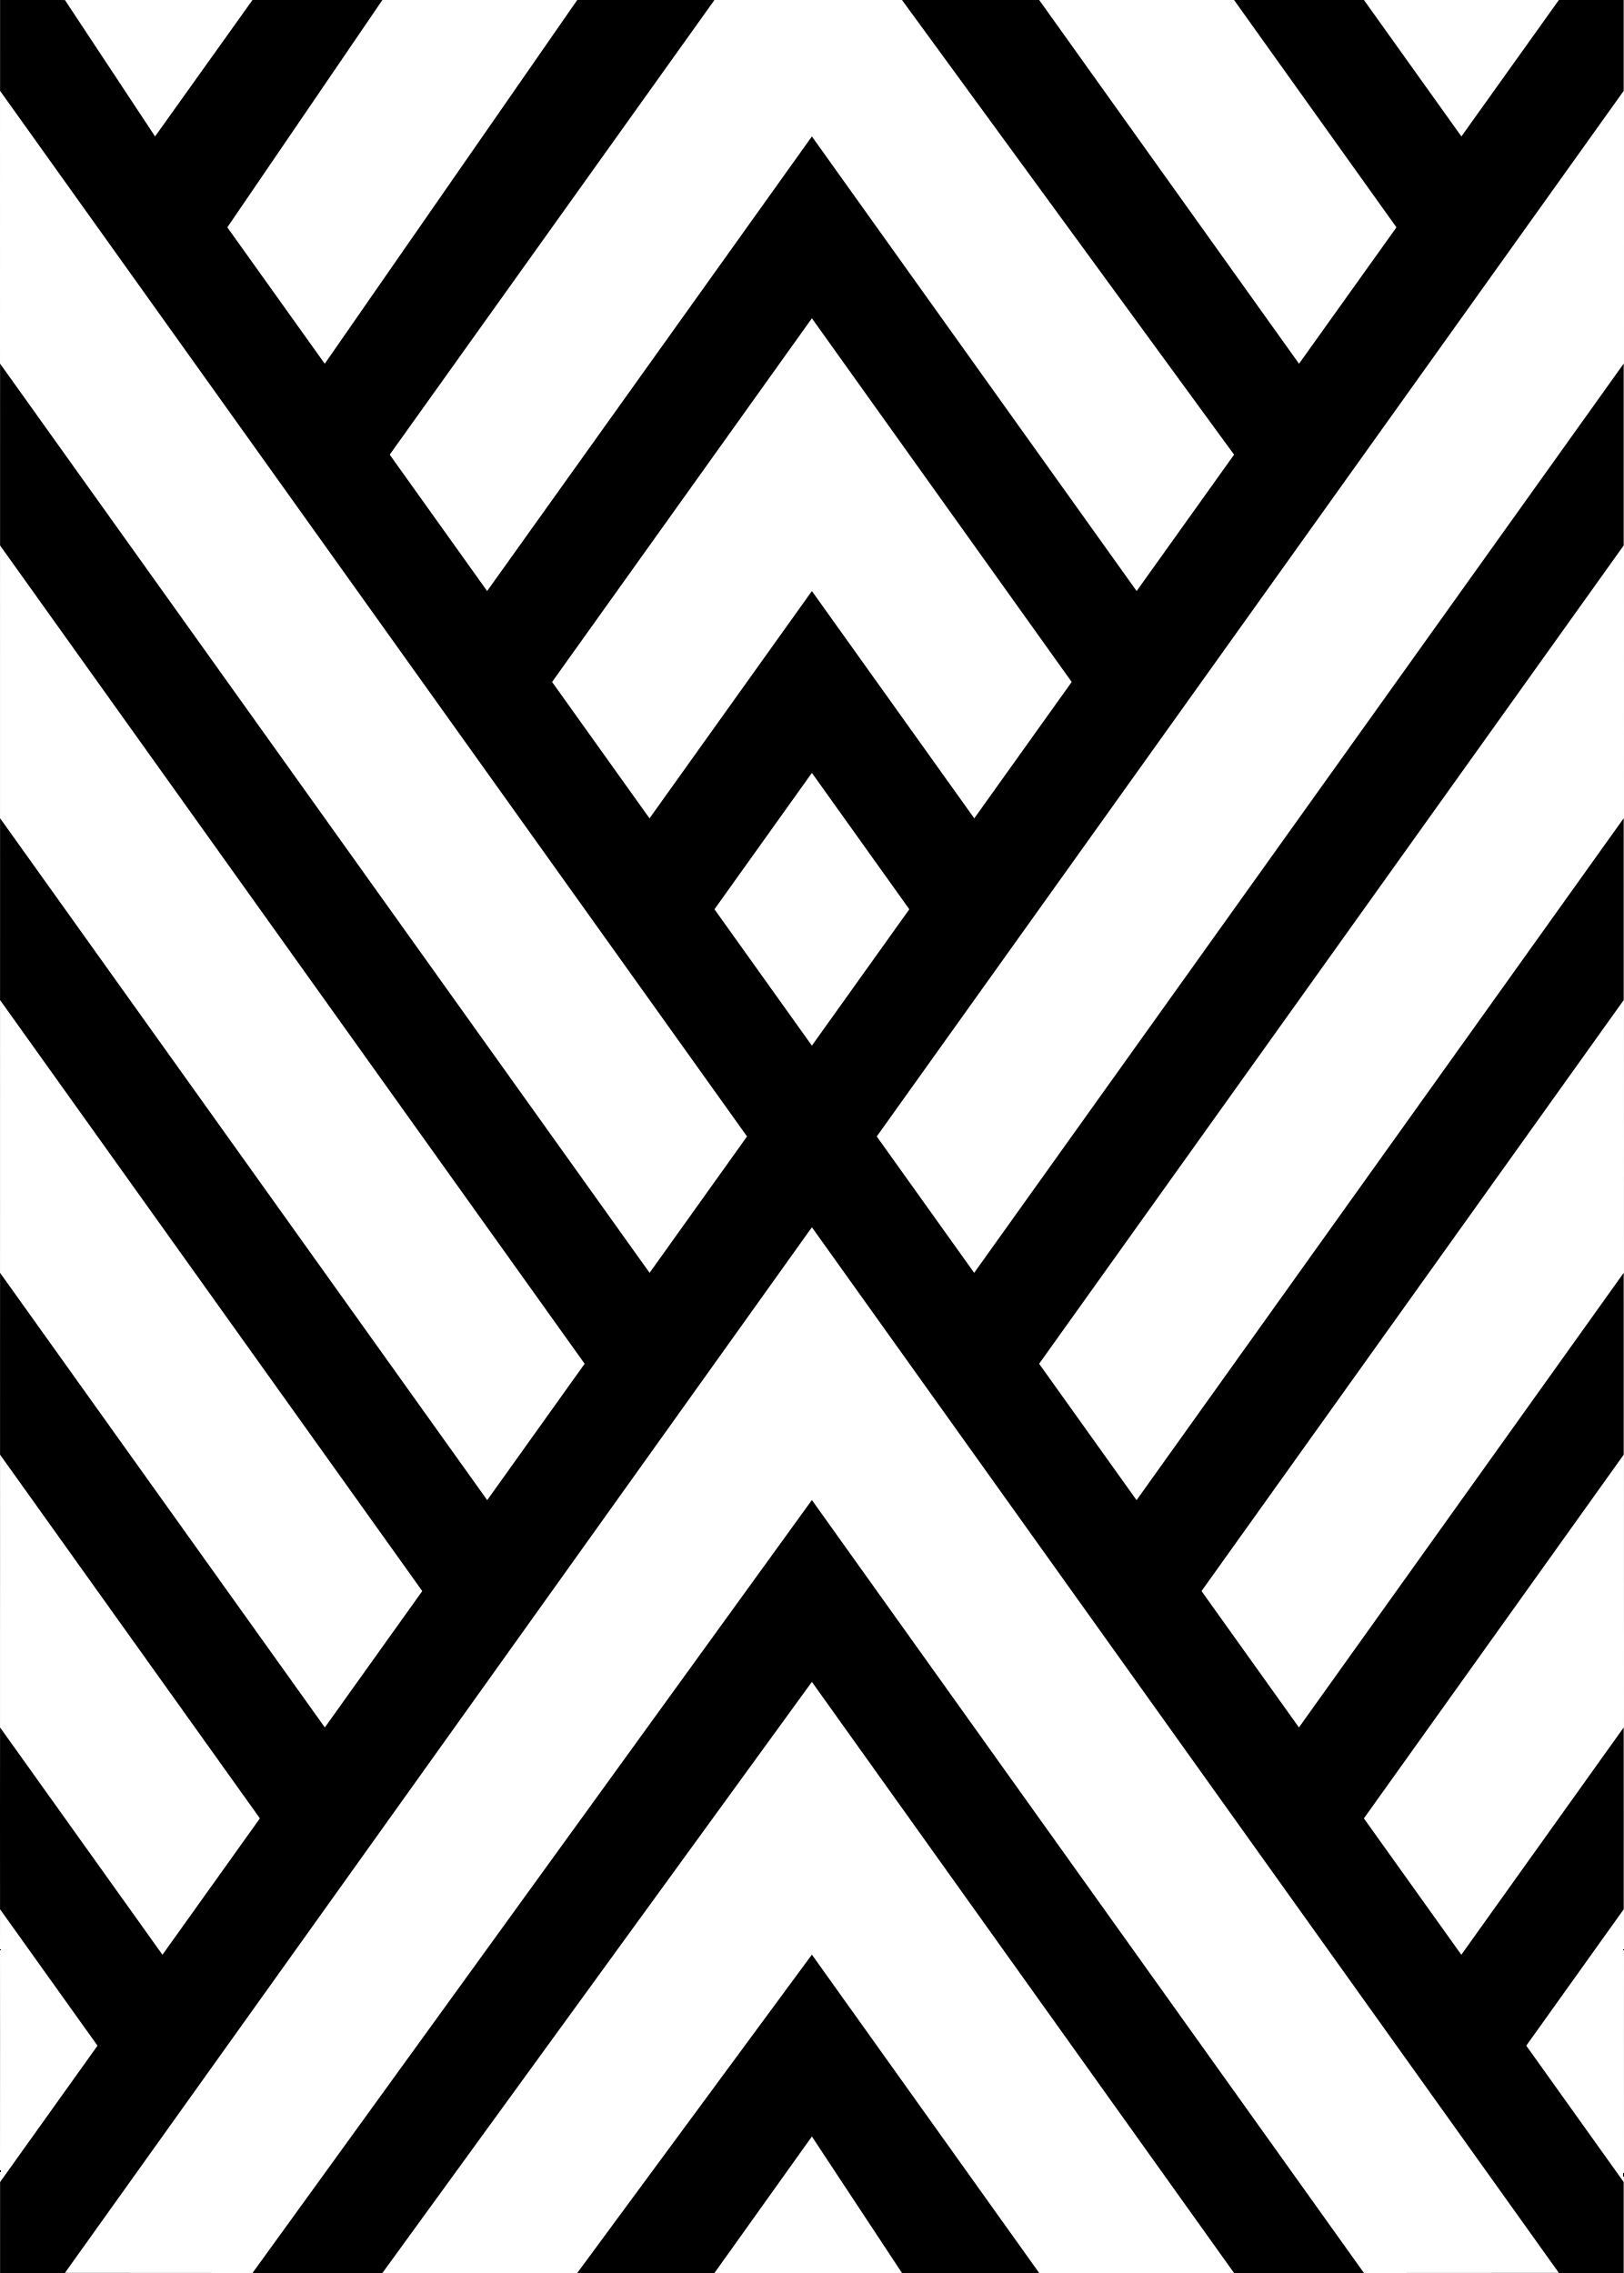
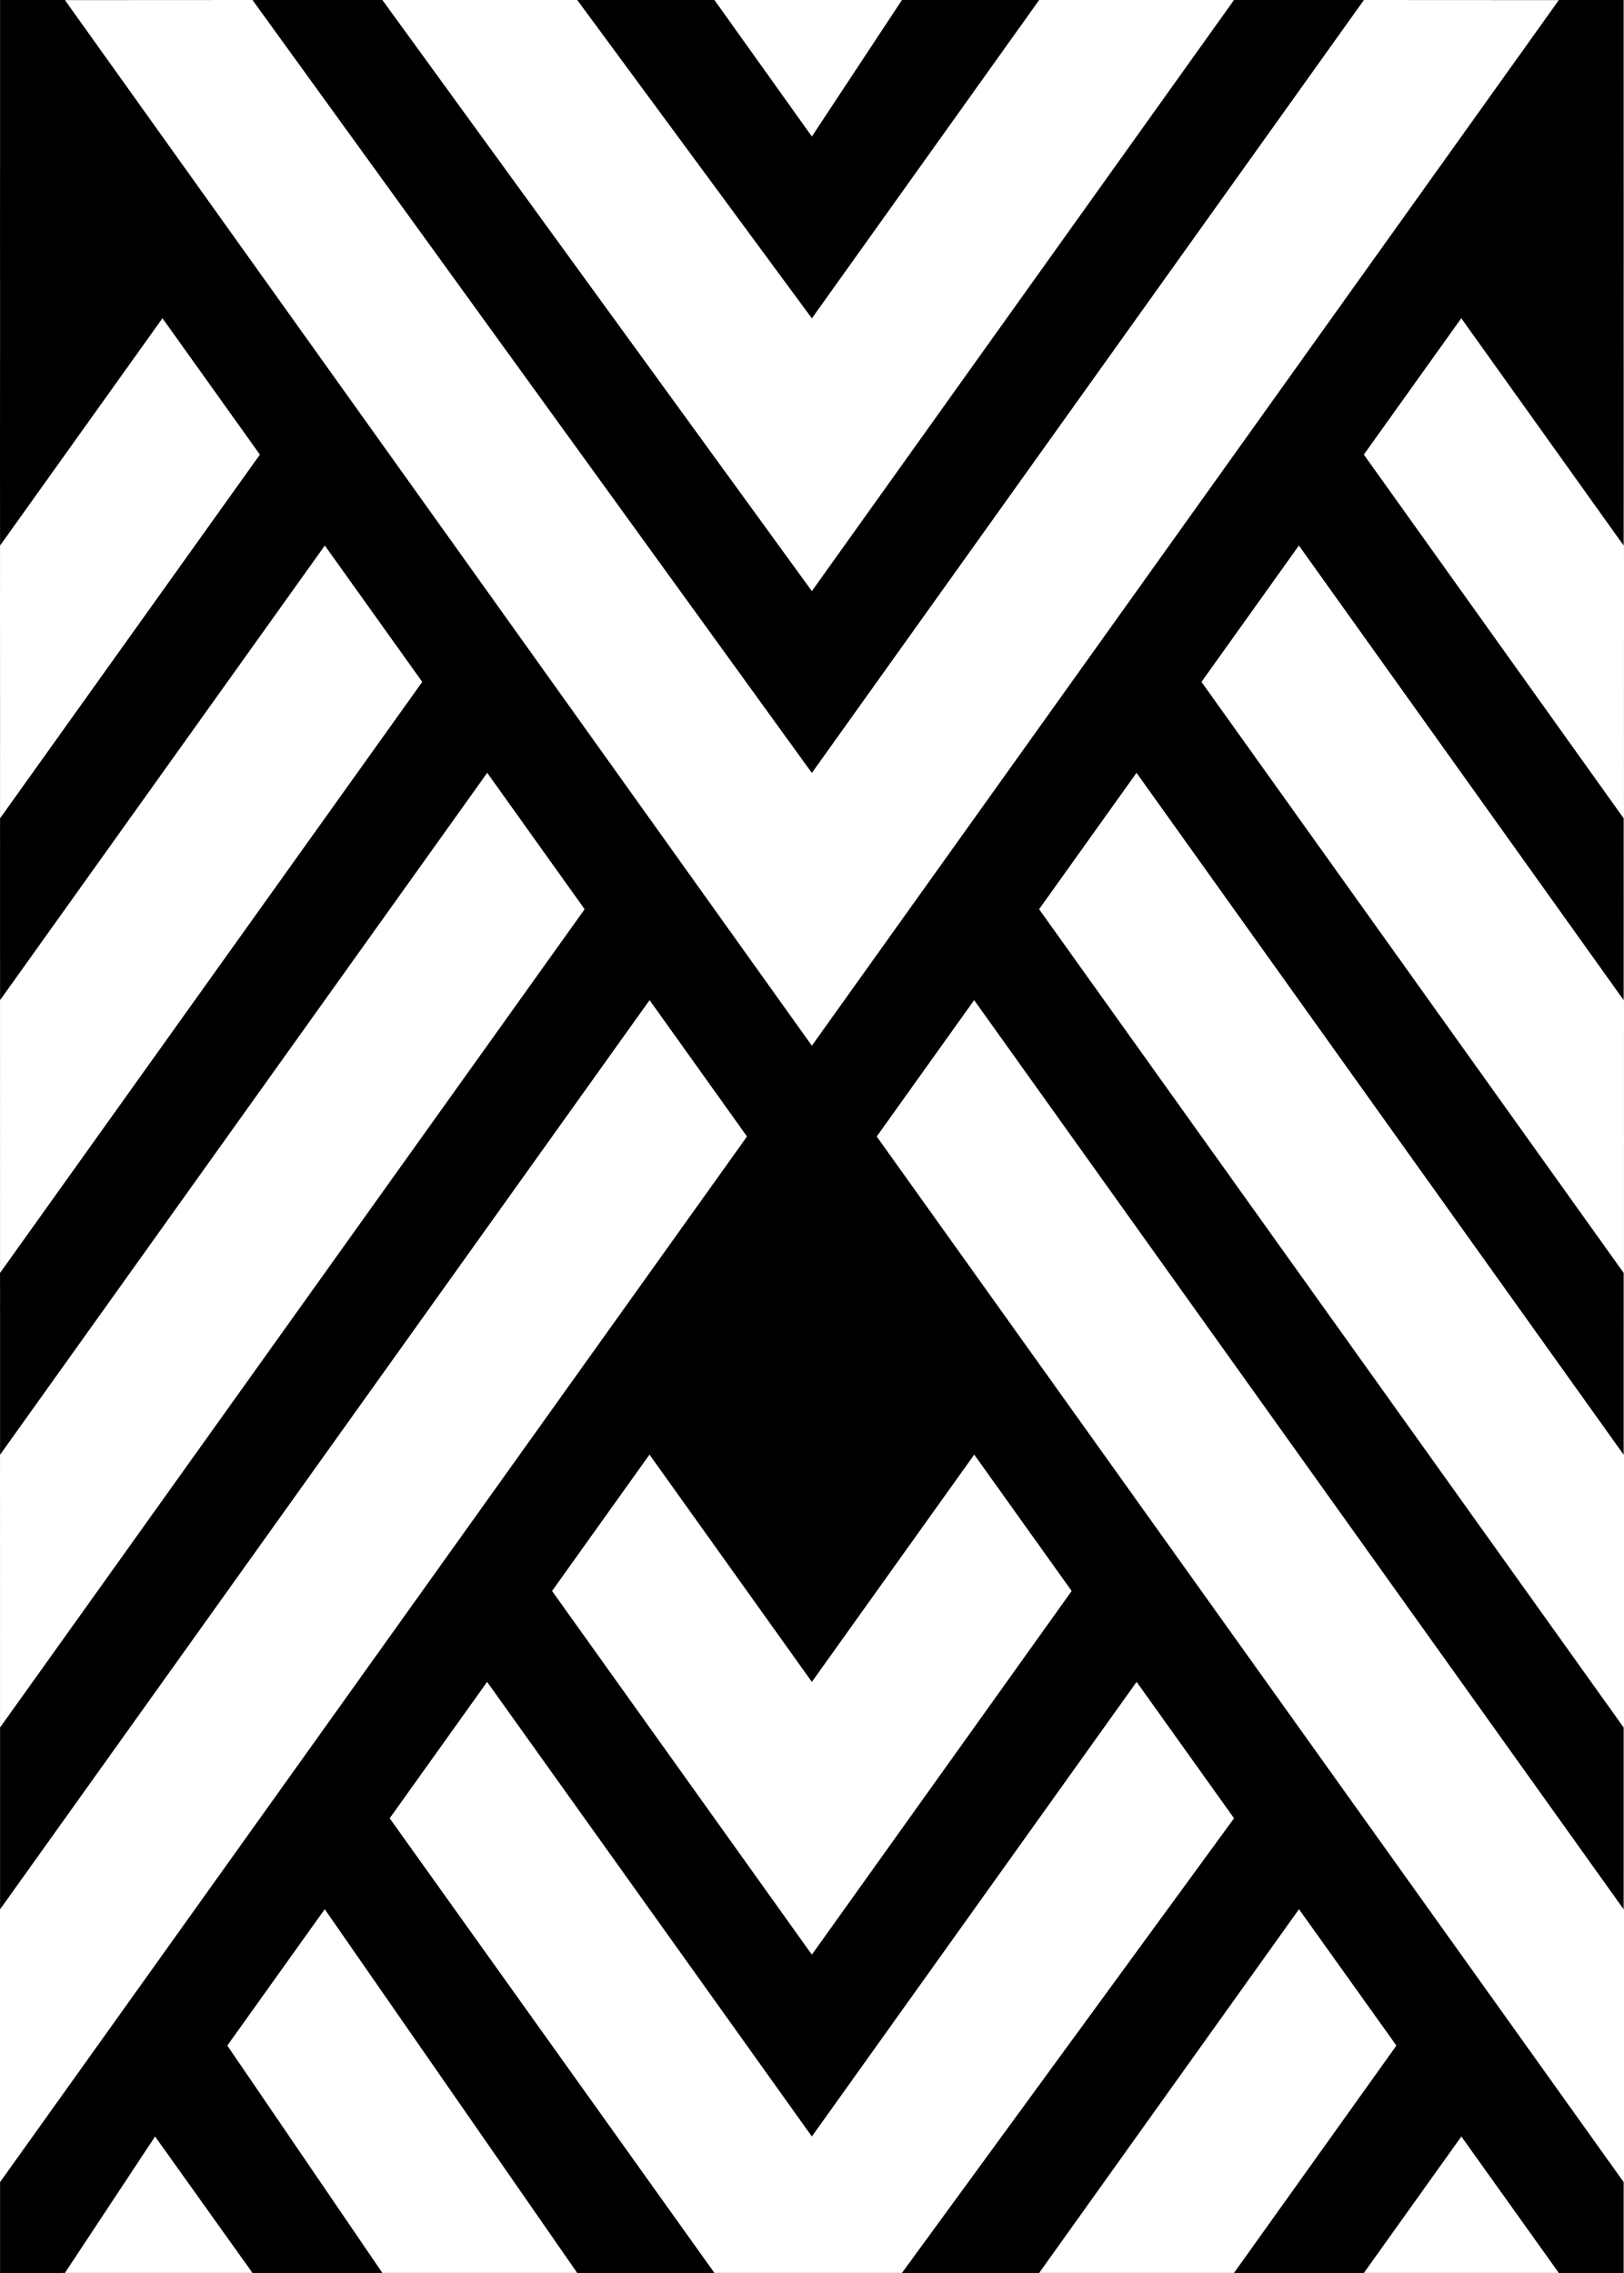
- <svg xmlns="http://www.w3.org/2000/svg" width="200px" height="280px">
-   <path fill-rule="evenodd" fill="rgb(0, 0, 0)" d="M200.000,140.000 L199.994,279.998 L199.994,279.998 L100.000,280.000 L0.010,279.998 L-0.000,140.000 L0.010,-0.009 L199.994,-0.009 L199.994,-0.009 L200.000,140.000 ZM200.000,140.000 L199.994,11.192 L107.992,139.995 L119.992,156.795 L199.994,44.792 L200.000,157.000 L200.000,140.000 ZM200.000,167.1 L199.994,67.193 L127.992,167.995 L139.993,184.796 L199.994,100.794 L200.000,184.1 L200.000,167.1 ZM200.000,195.1 L199.994,123.194 L147.993,195.996 L159.993,212.797 L199.994,156.795 L200.000,213.000 L200.000,195.1 ZM200.000,224.000 L199.994,179.196 L167.993,223.997 L179.994,240.797 L199.994,212.797 L200.000,240.1 L200.000,224.000 ZM199.994,235.197 L187.994,251.998 L199.994,268.798 L200.000,251.1 L199.994,235.197 ZM111.1,280.000 L100.002,263.183 L88.000,280.000 M71.1,280.000 L100.002,240.782 L128.000,280.000 L152.000,280.000 L100.002,207.182 L47.1,280.000 L71.1,280.000 ZM31.1,280.000 L100.002,184.781 L168.000,280.000 L192.005,279.983 L100.002,151.180 L7.999,279.983 L31.1,280.000 ZM0.010,268.798 L12.010,251.998 L0.010,235.197 L-0.000,251.1 L0.010,268.798 ZM-0.000,240.1 L0.010,212.797 L20.010,240.797 L32.011,223.997 L0.010,179.196 L-0.000,224.000 L-0.000,240.1 ZM-0.000,213.000 L0.010,156.795 L40.011,212.797 L52.011,195.996 L0.010,123.194 L-0.000,195.1 L-0.000,213.000 ZM-0.000,184.1 L0.010,100.794 L60.012,184.796 L72.012,167.995 L0.010,67.193 L-0.000,167.1 L-0.000,184.1 ZM-0.000,140.000 L-0.000,157.000 L0.010,44.792 L80.012,156.795 L92.013,139.995 L0.010,11.192 L-0.000,140.000 ZM88.000,0.000 L48.001,56.008 L60.001,72.808 L100.002,16.807 L140.003,72.808 L152.004,56.008 L111.1,0.000 L88.000,0.000 ZM160.004,44.807 L172.004,28.007 L152.000,0.000 L47.1,0.000 L28.000,28.007 L40.000,44.807 L71.1,0.000 L128.000,0.000 L160.004,44.807 ZM100.002,39.207 L68.001,84.008 L80.002,100.809 L100.002,72.808 L120.003,100.809 L132.003,84.008 L100.002,39.207 ZM100.002,95.209 L88.002,112.009 L100.002,128.809 L112.002,112.009 L100.002,95.209 ZM7.1,0.000 L7.999,0.006 L19.1,16.807 L31.1,0.000 L168.000,0.000 L180.004,16.807 L192.005,0.006 L192.000,0.000 L7.1,0.000 Z" />
+ <svg xmlns="http://www.w3.org/2000/svg" viewBox="0 -0.01 200 280.009" width="200px" height="280.009px">
+   <path fill-rule="evenodd" fill="rgb(0, 0, 0)" d="M 200 139.99 L 199.994 -0.008 L 100 -0.01 L 0.01 -0.008 L 0 139.99 L 0.01 279.999 L 199.994 279.999 L 200 139.99 M 200 139.99 L 199.994 268.798 L 107.992 139.995 L 119.992 123.195 L 199.994 235.198 L 200 122.99 L 200 139.99 M 200 112.89 L 199.994 212.797 L 127.992 111.995 L 139.993 95.194 L 199.994 179.196 L 200 95.89 L 200 112.89 M 200 84.89 L 199.994 156.796 L 147.993 83.994 L 159.993 67.193 L 199.994 123.195 L 200 66.99 L 200 84.89 M 200 55.99 L 199.994 100.794 L 167.993 55.993 L 179.994 39.193 L 199.994 67.193 L 200 39.89 L 200 55.99 M 199.994 44.793 L 199.994 11.192 L 200 28.89 L 199.994 44.793 M 111.1 -0.01 L 100.002 16.807 L 88 -0.01 M 71.1 -0.01 L 100.002 39.208 L 128 -0.01 L 152 -0.01 L 100.002 72.808 L 47.1 -0.01 L 71.1 -0.01 M 31.1 -0.01 L 100.002 95.209 L 168 -0.01 L 192.005 0.007 L 100.002 128.81 L 7.999 0.007 L 31.1 -0.01 M 0.01 11.192 L 0.01 44.793 L 0 28.89 L 0.01 11.192 M 0 39.89 L 0.01 67.193 L 20.01 39.193 L 32.011 55.993 L 0.01 100.794 L 0 55.99 L 0 39.89 M 0 66.99 L 0.01 123.195 L 40.011 67.193 L 52.011 83.994 L 0.01 156.796 L 0 84.89 L 0 66.99 M 0 95.89 L 0.01 179.196 L 60.012 95.194 L 72.012 111.995 L 0.01 212.797 L 0 112.89 L 0 95.89 M 0 139.99 L 0 122.99 L 0.01 235.198 L 80.012 123.195 L 92.013 139.995 L 0.01 268.798 L 0 139.99 M 88 279.99 L 48.001 223.982 L 60.001 207.182 L 100.002 263.183 L 140.003 207.182 L 152.004 223.982 L 111.1 279.99 L 88 279.99 M 160.004 235.183 L 172.004 251.983 L 152 279.99 L 47.1 279.99 L 28 251.983 L 40 235.183 L 71.1 279.99 L 128 279.99 L 160.004 235.183 M 100.002 240.783 L 68.001 195.982 L 80.002 179.181 L 100.002 207.182 L 120.003 179.181 L 132.003 195.982 L 100.002 240.783 M 7.1 279.99 L 7.999 279.984 L 19.1 263.183 L 31.1 279.99 L 168 279.99 L 180.004 263.183 L 192.005 279.984 L 192 279.99 L 7.1 279.99" style="" transform="matrix(1, 0, 0, 1, 7.105427357601002e-15, 1.4210854715202004e-14)" />
</svg>
